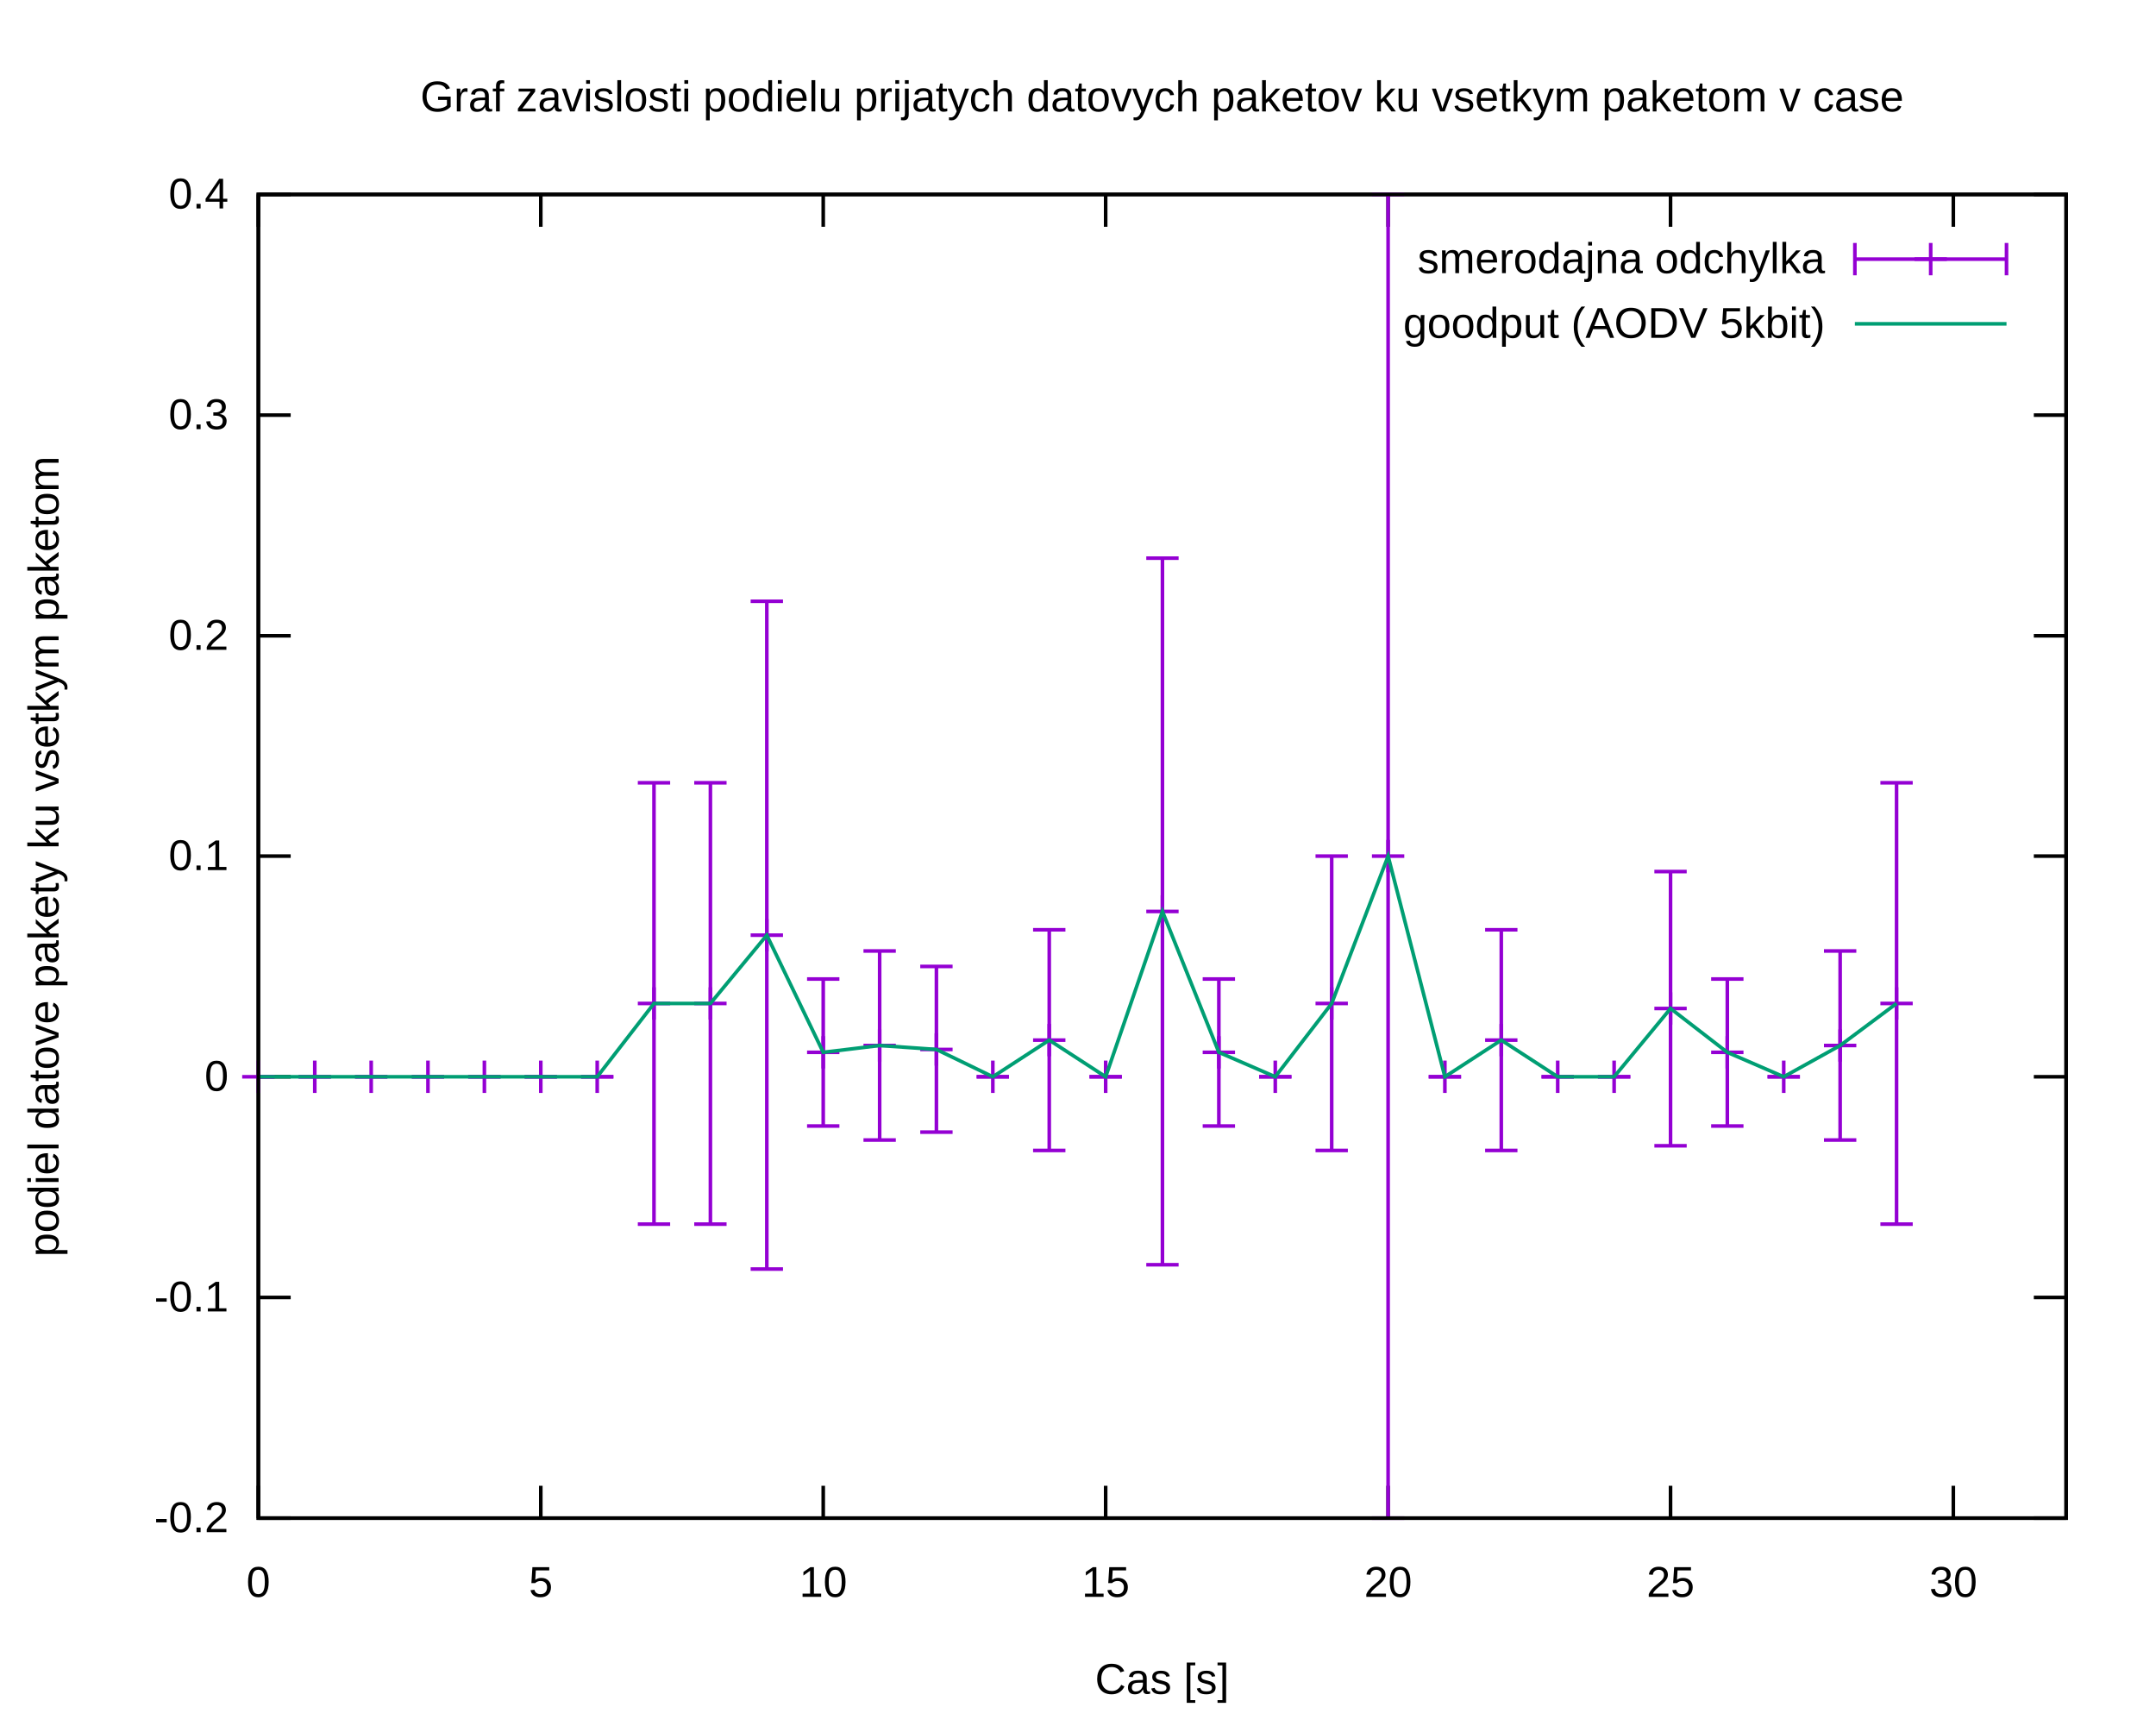
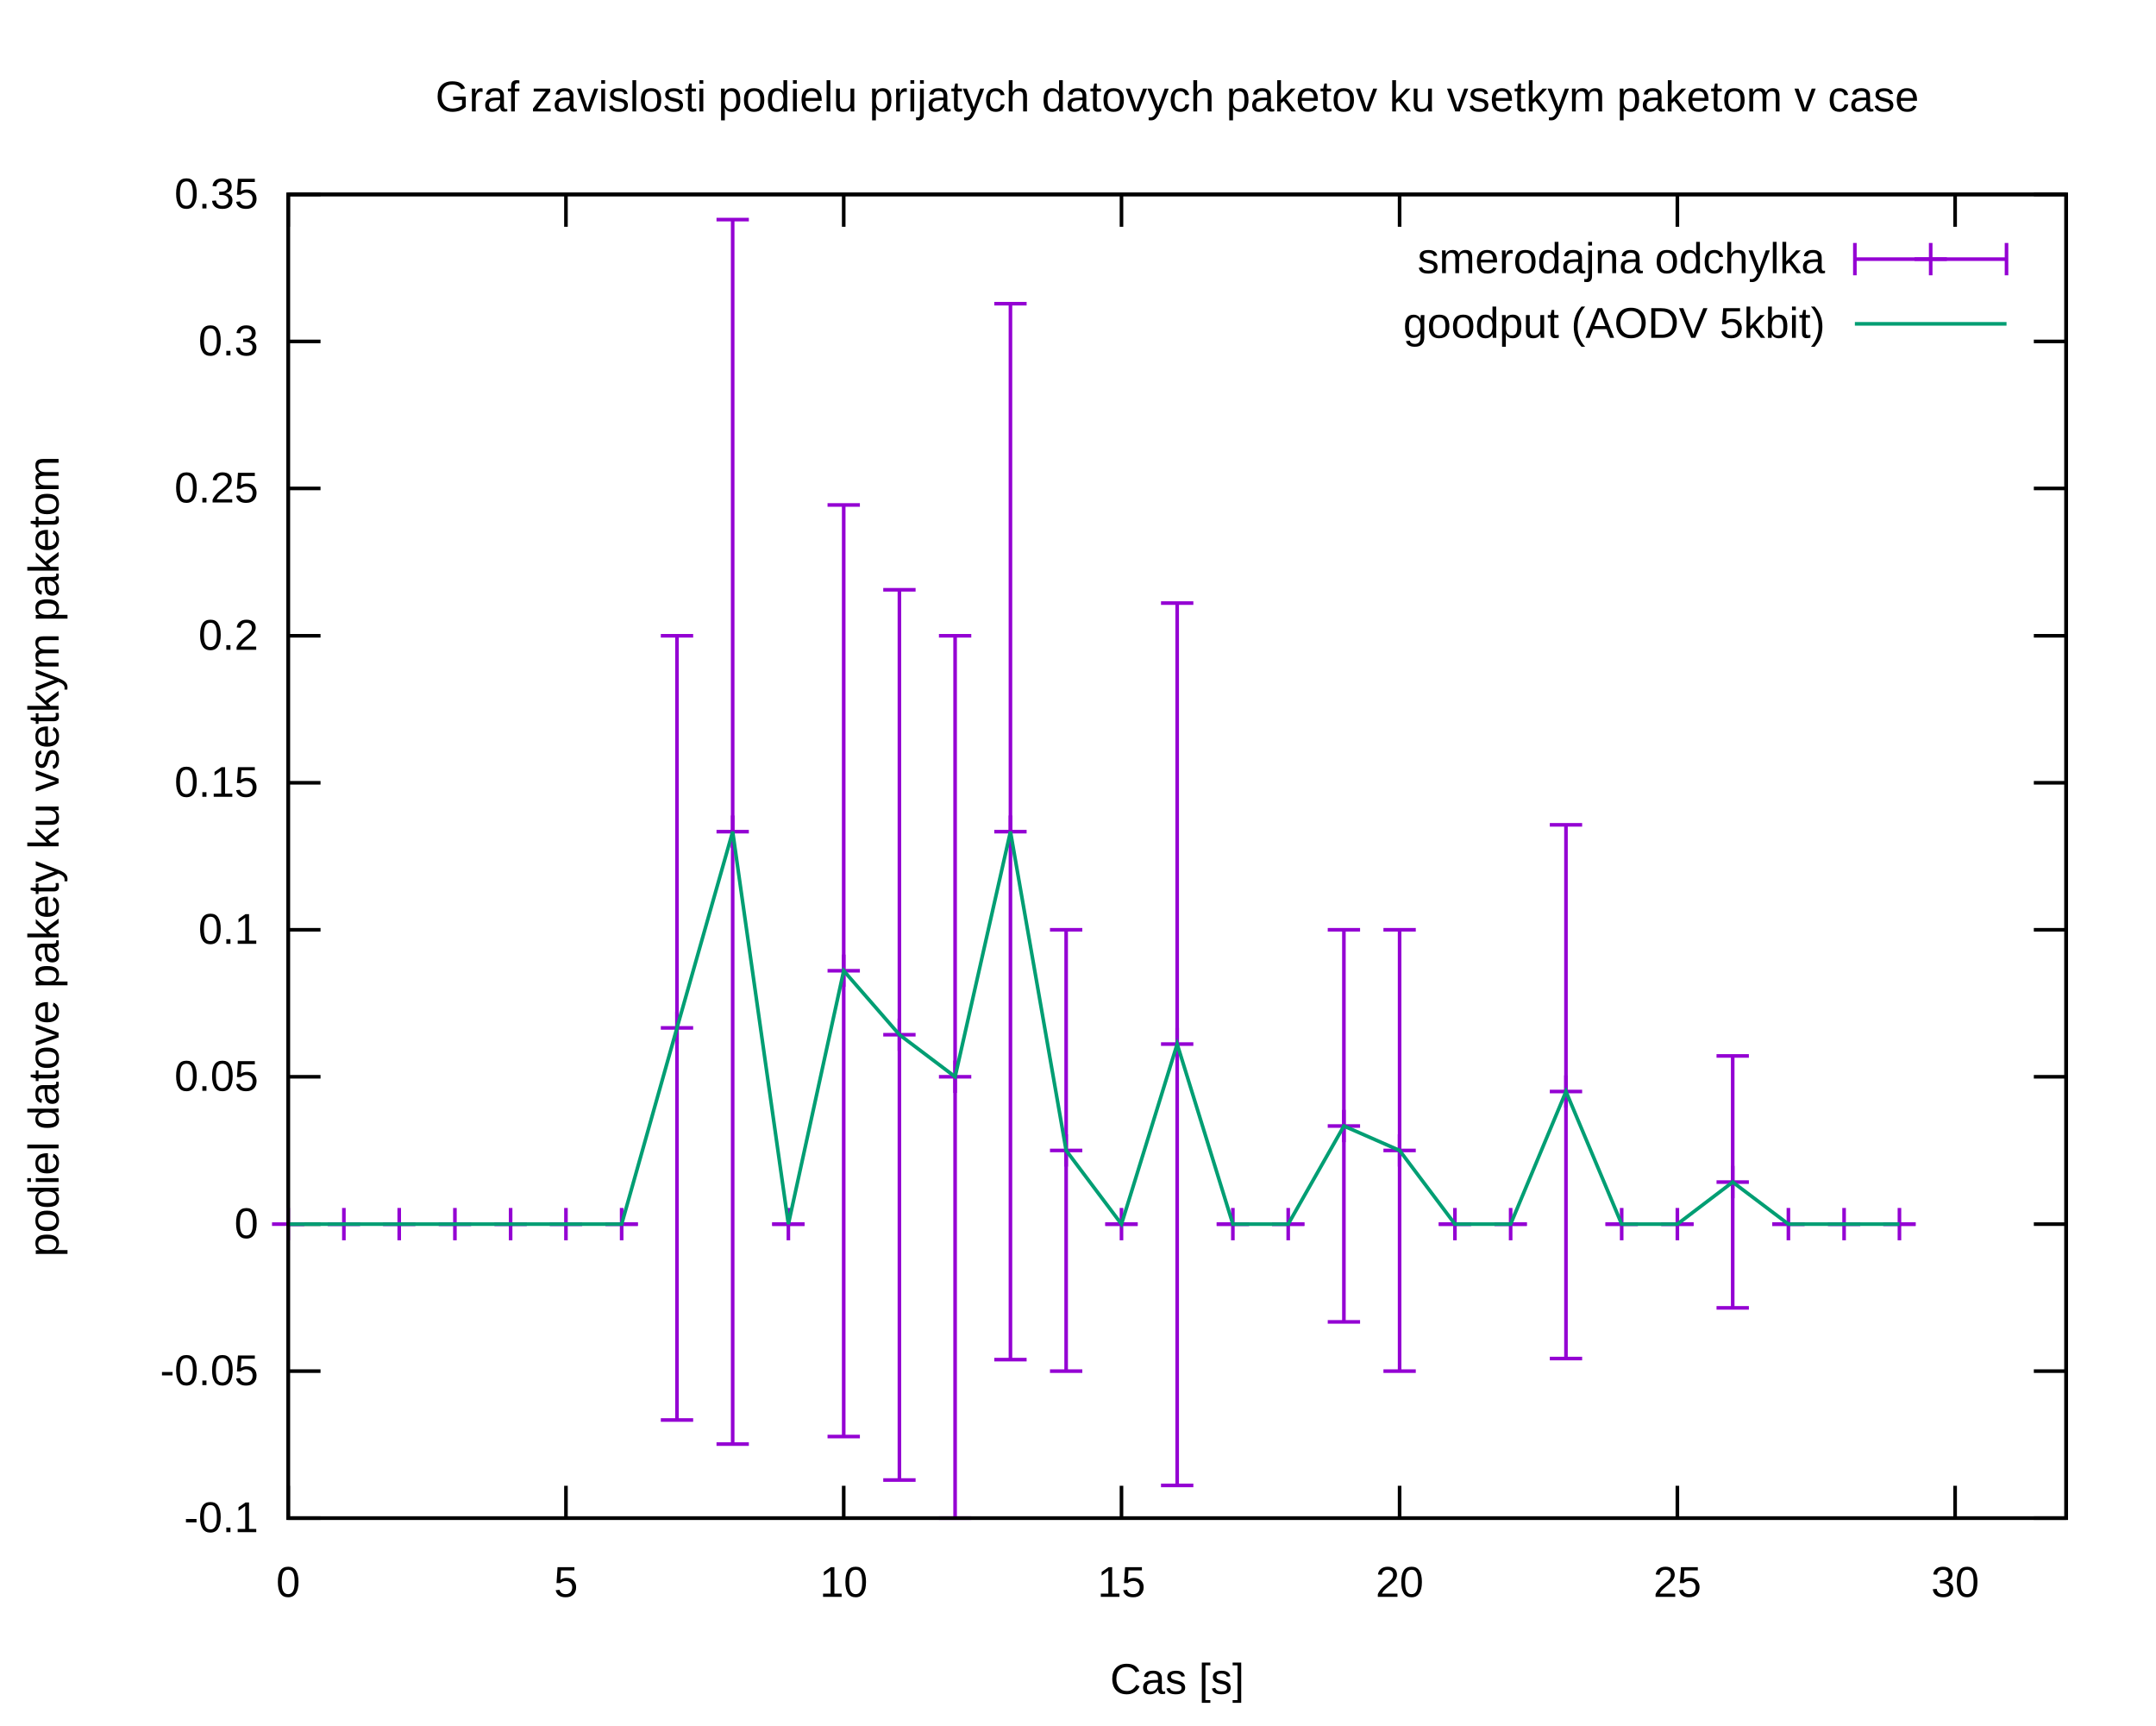
<svg xmlns="http://www.w3.org/2000/svg" xmlns:xlink="http://www.w3.org/1999/xlink" width="600" height="480" viewBox="0 0 600 480">
  <g id="gnuplot_canvas">
    <rect x="0" y="0" width="600" height="480" fill="none" />
    <defs>
      <circle id="gpDot" r="0.5" stroke-width="0.5" stroke="currentColor" />
      <path id="gpPt0" stroke-width="0.222" stroke="currentColor" d="M-1,0 h2 M0,-1 v2" />
      <path id="gpPt1" stroke-width="0.222" stroke="currentColor" d="M-1,-1 L1,1 M1,-1 L-1,1" />
      <path id="gpPt2" stroke-width="0.222" stroke="currentColor" d="M-1,0 L1,0 M0,-1 L0,1 M-1,-1 L1,1 M-1,1 L1,-1" />
      <rect id="gpPt3" stroke-width="0.222" stroke="currentColor" x="-1" y="-1" width="2" height="2" />
      <rect id="gpPt4" stroke-width="0.222" stroke="currentColor" fill="currentColor" x="-1" y="-1" width="2" height="2" />
      <circle id="gpPt5" stroke-width="0.222" stroke="currentColor" cx="0" cy="0" r="1" />
      <use xlink:href="#gpPt5" id="gpPt6" fill="currentColor" stroke="none" />
      <path id="gpPt7" stroke-width="0.222" stroke="currentColor" d="M0,-1.33 L-1.33,0.67 L1.33,0.67 z" />
      <use xlink:href="#gpPt7" id="gpPt8" fill="currentColor" stroke="none" />
      <use xlink:href="#gpPt7" id="gpPt9" stroke="currentColor" transform="rotate(180)" />
      <use xlink:href="#gpPt9" id="gpPt10" fill="currentColor" stroke="none" />
      <use xlink:href="#gpPt3" id="gpPt11" stroke="currentColor" transform="rotate(45)" />
      <use xlink:href="#gpPt11" id="gpPt12" fill="currentColor" stroke="none" />
      <path id="gpPt13" stroke-width="0.222" stroke="currentColor" d="M0,1.330 L1.265,0.411 L0.782,-1.067 L-0.782,-1.076 L-1.265,0.411 z" />
      <use xlink:href="#gpPt13" id="gpPt14" fill="currentColor" stroke="none" />
      <filter id="textbox" filterUnits="objectBoundingBox" x="0" y="0" height="1" width="1">
        <feFlood flood-color="white" flood-opacity="1" result="bgnd" />
        <feComposite in="SourceGraphic" in2="bgnd" operator="atop" />
      </filter>
      <filter id="greybox" filterUnits="objectBoundingBox" x="0" y="0" height="1" width="1">
        <feFlood flood-color="lightgrey" flood-opacity="1" result="grey" />
        <feComposite in="SourceGraphic" in2="grey" operator="atop" />
      </filter>
    </defs>
    <g fill="none" color="white" stroke="currentColor" stroke-width="1.00" stroke-linecap="butt" stroke-linejoin="miter">
</g>
    <g fill="none" color="black" stroke="currentColor" stroke-width="1.00" stroke-linecap="butt" stroke-linejoin="miter">
-       <path stroke="black" d="M71.9,422.4 L80.9,422.4 M575.0,422.4 L566.0,422.4  " />
-       <g transform="translate(63.6,426.3)" stroke="none" fill="black" font-family="Arial" font-size="12.00" text-anchor="end">
-         <text>
-           <tspan font-family="Arial">-0.2</tspan>
-         </text>
-       </g>
-     </g>
-     <g fill="none" color="black" stroke="currentColor" stroke-width="1.00" stroke-linecap="butt" stroke-linejoin="miter">
-       <path stroke="black" d="M71.9,361.0 L80.9,361.0 M575.0,361.0 L566.0,361.0  " />
-       <g transform="translate(63.6,364.9)" stroke="none" fill="black" font-family="Arial" font-size="12.00" text-anchor="end">
+       <path stroke="black" d="M80.2,422.4 L89.2,422.4 M575.0,422.4 L566.0,422.4  " />
+       <g transform="translate(71.9,426.3)" stroke="none" fill="black" font-family="Arial" font-size="12.00" text-anchor="end">
        <text>
          <tspan font-family="Arial">-0.1</tspan>
        </text>
      </g>
    </g>
    <g fill="none" color="black" stroke="currentColor" stroke-width="1.00" stroke-linecap="butt" stroke-linejoin="miter">
-       <path stroke="black" d="M71.9,299.6 L80.9,299.6 M575.0,299.6 L566.0,299.6  " />
-       <g transform="translate(63.6,303.5)" stroke="none" fill="black" font-family="Arial" font-size="12.00" text-anchor="end">
+       <path stroke="black" d="M80.2,381.5 L89.2,381.5 M575.0,381.5 L566.0,381.5  " />
+       <g transform="translate(71.9,385.4)" stroke="none" fill="black" font-family="Arial" font-size="12.00" text-anchor="end">
+         <text>
+           <tspan font-family="Arial">-0.05</tspan>
+         </text>
+       </g>
+     </g>
+     <g fill="none" color="black" stroke="currentColor" stroke-width="1.00" stroke-linecap="butt" stroke-linejoin="miter">
+       <path stroke="black" d="M80.2,340.6 L89.2,340.6 M575.0,340.6 L566.0,340.6  " />
+       <g transform="translate(71.9,344.5)" stroke="none" fill="black" font-family="Arial" font-size="12.00" text-anchor="end">
        <text>
          <tspan font-family="Arial"> 0</tspan>
        </text>
      </g>
    </g>
    <g fill="none" color="black" stroke="currentColor" stroke-width="1.00" stroke-linecap="butt" stroke-linejoin="miter">
-       <path stroke="black" d="M71.9,238.2 L80.9,238.2 M575.0,238.2 L566.0,238.2  " />
-       <g transform="translate(63.6,242.1)" stroke="none" fill="black" font-family="Arial" font-size="12.00" text-anchor="end">
+       <path stroke="black" d="M80.2,299.6 L89.2,299.6 M575.0,299.6 L566.0,299.6  " />
+       <g transform="translate(71.9,303.5)" stroke="none" fill="black" font-family="Arial" font-size="12.00" text-anchor="end">
+         <text>
+           <tspan font-family="Arial"> 0.05</tspan>
+         </text>
+       </g>
+     </g>
+     <g fill="none" color="black" stroke="currentColor" stroke-width="1.00" stroke-linecap="butt" stroke-linejoin="miter">
+       <path stroke="black" d="M80.2,258.7 L89.2,258.7 M575.0,258.7 L566.0,258.7  " />
+       <g transform="translate(71.9,262.6)" stroke="none" fill="black" font-family="Arial" font-size="12.00" text-anchor="end">
        <text>
          <tspan font-family="Arial"> 0.1</tspan>
        </text>
      </g>
    </g>
    <g fill="none" color="black" stroke="currentColor" stroke-width="1.00" stroke-linecap="butt" stroke-linejoin="miter">
-       <path stroke="black" d="M71.9,176.9 L80.9,176.9 M575.0,176.9 L566.0,176.9  " />
-       <g transform="translate(63.6,180.8)" stroke="none" fill="black" font-family="Arial" font-size="12.00" text-anchor="end">
+       <path stroke="black" d="M80.2,217.8 L89.2,217.8 M575.0,217.8 L566.0,217.8  " />
+       <g transform="translate(71.9,221.7)" stroke="none" fill="black" font-family="Arial" font-size="12.00" text-anchor="end">
+         <text>
+           <tspan font-family="Arial"> 0.15</tspan>
+         </text>
+       </g>
+     </g>
+     <g fill="none" color="black" stroke="currentColor" stroke-width="1.00" stroke-linecap="butt" stroke-linejoin="miter">
+       <path stroke="black" d="M80.2,176.9 L89.2,176.9 M575.0,176.9 L566.0,176.9  " />
+       <g transform="translate(71.9,180.8)" stroke="none" fill="black" font-family="Arial" font-size="12.00" text-anchor="end">
        <text>
          <tspan font-family="Arial"> 0.2</tspan>
        </text>
      </g>
    </g>
    <g fill="none" color="black" stroke="currentColor" stroke-width="1.00" stroke-linecap="butt" stroke-linejoin="miter">
-       <path stroke="black" d="M71.9,115.5 L80.9,115.5 M575.0,115.5 L566.0,115.5  " />
-       <g transform="translate(63.6,119.4)" stroke="none" fill="black" font-family="Arial" font-size="12.00" text-anchor="end">
+       <path stroke="black" d="M80.2,135.9 L89.2,135.9 M575.0,135.9 L566.0,135.9  " />
+       <g transform="translate(71.9,139.8)" stroke="none" fill="black" font-family="Arial" font-size="12.00" text-anchor="end">
+         <text>
+           <tspan font-family="Arial"> 0.25</tspan>
+         </text>
+       </g>
+     </g>
+     <g fill="none" color="black" stroke="currentColor" stroke-width="1.00" stroke-linecap="butt" stroke-linejoin="miter">
+       <path stroke="black" d="M80.2,95.0 L89.2,95.0 M575.0,95.0 L566.0,95.0  " />
+       <g transform="translate(71.9,98.9)" stroke="none" fill="black" font-family="Arial" font-size="12.00" text-anchor="end">
        <text>
          <tspan font-family="Arial"> 0.3</tspan>
        </text>
      </g>
    </g>
    <g fill="none" color="black" stroke="currentColor" stroke-width="1.00" stroke-linecap="butt" stroke-linejoin="miter">
-       <path stroke="black" d="M71.9,54.1 L80.9,54.1 M575.0,54.1 L566.0,54.1  " />
-       <g transform="translate(63.6,58.0)" stroke="none" fill="black" font-family="Arial" font-size="12.00" text-anchor="end">
-         <text>
-           <tspan font-family="Arial"> 0.4</tspan>
-         </text>
-       </g>
-     </g>
-     <g fill="none" color="black" stroke="currentColor" stroke-width="1.00" stroke-linecap="butt" stroke-linejoin="miter">
-       <path stroke="black" d="M71.9,422.4 L71.9,413.4 M71.9,54.1 L71.9,63.1  " />
-       <g transform="translate(71.9,444.3)" stroke="none" fill="black" font-family="Arial" font-size="12.00" text-anchor="middle">
+       <path stroke="black" d="M80.2,54.1 L89.2,54.1 M575.0,54.1 L566.0,54.1  " />
+       <g transform="translate(71.9,58.0)" stroke="none" fill="black" font-family="Arial" font-size="12.00" text-anchor="end">
+         <text>
+           <tspan font-family="Arial"> 0.35</tspan>
+         </text>
+       </g>
+     </g>
+     <g fill="none" color="black" stroke="currentColor" stroke-width="1.00" stroke-linecap="butt" stroke-linejoin="miter">
+       <path stroke="black" d="M80.2,422.4 L80.2,413.4 M80.2,54.1 L80.2,63.1  " />
+       <g transform="translate(80.2,444.3)" stroke="none" fill="black" font-family="Arial" font-size="12.00" text-anchor="middle">
        <text>
          <tspan font-family="Arial"> 0</tspan>
        </text>
      </g>
    </g>
    <g fill="none" color="black" stroke="currentColor" stroke-width="1.00" stroke-linecap="butt" stroke-linejoin="miter">
-       <path stroke="black" d="M150.5,422.4 L150.5,413.4 M150.5,54.1 L150.5,63.1  " />
-       <g transform="translate(150.5,444.3)" stroke="none" fill="black" font-family="Arial" font-size="12.00" text-anchor="middle">
+       <path stroke="black" d="M157.5,422.4 L157.5,413.4 M157.5,54.1 L157.5,63.1  " />
+       <g transform="translate(157.5,444.3)" stroke="none" fill="black" font-family="Arial" font-size="12.00" text-anchor="middle">
        <text>
          <tspan font-family="Arial"> 5</tspan>
        </text>
      </g>
    </g>
    <g fill="none" color="black" stroke="currentColor" stroke-width="1.00" stroke-linecap="butt" stroke-linejoin="miter">
-       <path stroke="black" d="M229.1,422.4 L229.1,413.4 M229.1,54.1 L229.1,63.1  " />
-       <g transform="translate(229.1,444.3)" stroke="none" fill="black" font-family="Arial" font-size="12.00" text-anchor="middle">
+       <path stroke="black" d="M234.8,422.4 L234.8,413.4 M234.8,54.1 L234.8,63.1  " />
+       <g transform="translate(234.8,444.3)" stroke="none" fill="black" font-family="Arial" font-size="12.00" text-anchor="middle">
        <text>
          <tspan font-family="Arial"> 10</tspan>
        </text>
      </g>
    </g>
    <g fill="none" color="black" stroke="currentColor" stroke-width="1.00" stroke-linecap="butt" stroke-linejoin="miter">
-       <path stroke="black" d="M307.7,422.4 L307.7,413.4 M307.7,54.1 L307.7,63.1  " />
-       <g transform="translate(307.7,444.3)" stroke="none" fill="black" font-family="Arial" font-size="12.00" text-anchor="middle">
+       <path stroke="black" d="M312.1,422.4 L312.1,413.4 M312.1,54.1 L312.1,63.1  " />
+       <g transform="translate(312.1,444.3)" stroke="none" fill="black" font-family="Arial" font-size="12.00" text-anchor="middle">
        <text>
          <tspan font-family="Arial"> 15</tspan>
        </text>
      </g>
    </g>
    <g fill="none" color="black" stroke="currentColor" stroke-width="1.00" stroke-linecap="butt" stroke-linejoin="miter">
-       <path stroke="black" d="M386.3,422.4 L386.3,413.4 M386.3,54.1 L386.3,63.1  " />
-       <g transform="translate(386.3,444.3)" stroke="none" fill="black" font-family="Arial" font-size="12.00" text-anchor="middle">
+       <path stroke="black" d="M389.5,422.4 L389.5,413.4 M389.5,54.1 L389.5,63.1  " />
+       <g transform="translate(389.5,444.3)" stroke="none" fill="black" font-family="Arial" font-size="12.00" text-anchor="middle">
        <text>
          <tspan font-family="Arial"> 20</tspan>
        </text>
      </g>
    </g>
    <g fill="none" color="black" stroke="currentColor" stroke-width="1.00" stroke-linecap="butt" stroke-linejoin="miter">
-       <path stroke="black" d="M464.9,422.4 L464.9,413.4 M464.9,54.1 L464.9,63.1  " />
-       <g transform="translate(464.9,444.3)" stroke="none" fill="black" font-family="Arial" font-size="12.00" text-anchor="middle">
+       <path stroke="black" d="M466.8,422.4 L466.8,413.4 M466.8,54.1 L466.8,63.1  " />
+       <g transform="translate(466.8,444.3)" stroke="none" fill="black" font-family="Arial" font-size="12.00" text-anchor="middle">
        <text>
          <tspan font-family="Arial"> 25</tspan>
        </text>
      </g>
    </g>
    <g fill="none" color="black" stroke="currentColor" stroke-width="1.00" stroke-linecap="butt" stroke-linejoin="miter">
-       <path stroke="black" d="M543.6,422.4 L543.6,413.4 M543.6,54.1 L543.6,63.1  " />
-       <g transform="translate(543.6,444.3)" stroke="none" fill="black" font-family="Arial" font-size="12.00" text-anchor="middle">
+       <path stroke="black" d="M544.1,422.4 L544.1,413.4 M544.1,54.1 L544.1,63.1  " />
+       <g transform="translate(544.1,444.3)" stroke="none" fill="black" font-family="Arial" font-size="12.00" text-anchor="middle">
        <text>
          <tspan font-family="Arial"> 30</tspan>
        </text>
      </g>
    </g>
    <g fill="none" color="black" stroke="currentColor" stroke-width="1.00" stroke-linecap="butt" stroke-linejoin="miter">
</g>
    <g fill="none" color="black" stroke="currentColor" stroke-width="1.00" stroke-linecap="butt" stroke-linejoin="miter">
-       <path stroke="black" d="M71.9,54.1 L71.9,422.4 L575.0,422.4 L575.0,54.1 L71.9,54.1 Z  " />
+       <path stroke="black" d="M80.2,54.1 L80.2,422.4 L575.0,422.4 L575.0,54.1 L80.2,54.1 Z  " />
    </g>
    <g fill="none" color="black" stroke="currentColor" stroke-width="1.00" stroke-linecap="butt" stroke-linejoin="miter">
      <g transform="translate(16.3,238.3) rotate(270)" stroke="none" fill="black" font-family="Arial" font-size="12.00" text-anchor="middle">
        <text>
          <tspan font-family="Arial">podiel datove pakety ku vsetkym paketom</tspan>
        </text>
      </g>
    </g>
    <g fill="none" color="black" stroke="currentColor" stroke-width="1.00" stroke-linecap="butt" stroke-linejoin="miter">
-       <g transform="translate(323.4,471.3)" stroke="none" fill="black" font-family="Arial" font-size="12.00" text-anchor="middle">
+       <g transform="translate(327.6,471.3)" stroke="none" fill="black" font-family="Arial" font-size="12.00" text-anchor="middle">
        <text>
          <tspan font-family="Arial">Cas [s]</tspan>
        </text>
      </g>
    </g>
    <g fill="none" color="black" stroke="currentColor" stroke-width="1.00" stroke-linecap="butt" stroke-linejoin="miter">
-       <g transform="translate(323.4,31.0)" stroke="none" fill="black" font-family="Arial" font-size="12.00" text-anchor="middle">
+       <g transform="translate(327.6,31.0)" stroke="none" fill="black" font-family="Arial" font-size="12.00" text-anchor="middle">
        <text>
          <tspan font-family="Arial">Graf zavislosti podielu prijatych datovych paketov ku vsetkym paketom v case</tspan>
        </text>
      </g>
    </g>
    <g id="gnuplot_plot_1">
      <g fill="none" color="black" stroke="currentColor" stroke-width="1.00" stroke-linecap="butt" stroke-linejoin="miter">
        <g transform="translate(507.9,76.0)" stroke="none" fill="black" font-family="Arial" font-size="12.00" text-anchor="end">
          <text>
            <tspan font-family="Arial">smerodajna odchylka</tspan>
          </text>
        </g>
      </g>
      <g fill="none" color="black" stroke="currentColor" stroke-width="1.00" stroke-linecap="butt" stroke-linejoin="miter">
-         <path stroke="rgb(148,   0, 211)" d="M516.2,72.1 L558.4,72.1 M516.2,67.6 L516.2,76.6 M558.4,67.6 L558.4,76.6 M71.9,299.6 L76.4,299.6   M71.9,299.6 L76.4,299.6 M87.6,299.6 M83.1,299.6 L92.1,299.6 M83.1,299.6 L92.1,299.6 M103.3,299.6   M98.8,299.6 L107.8,299.6 M98.8,299.6 L107.8,299.6 M119.1,299.6 M114.6,299.6 L123.6,299.6 M114.6,299.6   L123.6,299.6 M134.8,299.6 M130.3,299.6 L139.3,299.6 M130.3,299.6 L139.3,299.6 M150.5,299.6 M146.0,299.6   L155.0,299.6 M146.0,299.6 L155.0,299.6 M166.2,299.6 M161.7,299.6 L170.7,299.6 M161.7,299.6 L170.7,299.6   M182.0,340.6 L182.0,217.8 M177.5,340.6 L186.5,340.6 M177.5,217.8 L186.5,217.8 M197.7,340.6 L197.7,217.8   M193.2,340.6 L202.2,340.6 M193.2,217.8 L202.2,217.8 M213.4,353.1 L213.4,167.3 M208.9,353.1 L217.9,353.1   M208.9,167.3 L217.9,167.3 M229.1,313.3 L229.1,272.4 M224.6,313.3 L233.6,313.3 M224.6,272.4 L233.6,272.4   M244.8,317.2 L244.8,264.6 M240.3,317.2 L249.3,317.2 M240.3,264.6 L249.3,264.6 M260.6,315.0 L260.6,268.9   M256.1,315.0 L265.1,315.0 M256.1,268.9 L265.1,268.9 M276.3,299.6 M271.8,299.6 L280.8,299.6 M271.8,299.6   L280.8,299.6 M292.0,320.1 L292.0,258.7 M287.5,320.1 L296.5,320.1 M287.5,258.7 L296.5,258.7 M307.7,299.6   M303.2,299.6 L312.2,299.6 M303.2,299.6 L312.2,299.6 M323.5,351.9 L323.5,155.3 M319.0,351.9 L328.0,351.9   M319.0,155.3 L328.0,155.3 M339.2,313.3 L339.2,272.4 M334.7,313.3 L343.7,313.3 M334.7,272.4 L343.7,272.4   M354.9,299.6 M350.4,299.6 L359.4,299.6 M350.4,299.6 L359.4,299.6 M370.6,320.1 L370.6,238.2 M366.1,320.1   L375.1,320.1 M366.1,238.2 L375.1,238.2 M386.3,422.4 L386.3,54.1 M381.8,422.4 L390.8,422.4 M381.8,54.1   L390.8,54.1 M402.1,299.6 M397.6,299.6 L406.6,299.6 M397.6,299.6 L406.6,299.6 M417.8,320.1 L417.8,258.7   M413.3,320.1 L422.3,320.1 M413.3,258.7 L422.3,258.7 M433.5,299.6 M429.0,299.6 L438.0,299.6 M429.0,299.6   L438.0,299.6 M449.2,299.6 M444.7,299.6 L453.7,299.6 M444.7,299.6 L453.7,299.6 M464.9,318.8 L464.9,242.5   M460.4,318.8 L469.4,318.8 M460.4,242.5 L469.4,242.5 M480.7,313.3 L480.7,272.4 M476.2,313.3 L485.2,313.3   M476.2,272.4 L485.2,272.4 M496.4,299.6 M491.9,299.6 L500.9,299.6 M491.9,299.6 L500.9,299.6 M512.1,317.2   L512.1,264.6 M507.6,317.2 L516.6,317.2 M507.6,264.6 L516.6,264.6 M527.8,340.6 L527.8,217.8 M523.3,340.6   L532.3,340.6 M523.3,217.8 L532.3,217.8  " />
-         <use xlink:href="#gpPt0" transform="translate(71.9,299.6) scale(4.50)" color="rgb(148,   0, 211)" />
-         <use xlink:href="#gpPt0" transform="translate(87.6,299.6) scale(4.50)" color="rgb(148,   0, 211)" />
-         <use xlink:href="#gpPt0" transform="translate(103.3,299.6) scale(4.50)" color="rgb(148,   0, 211)" />
-         <use xlink:href="#gpPt0" transform="translate(119.1,299.6) scale(4.50)" color="rgb(148,   0, 211)" />
-         <use xlink:href="#gpPt0" transform="translate(134.8,299.6) scale(4.50)" color="rgb(148,   0, 211)" />
-         <use xlink:href="#gpPt0" transform="translate(150.5,299.6) scale(4.50)" color="rgb(148,   0, 211)" />
-         <use xlink:href="#gpPt0" transform="translate(166.2,299.6) scale(4.50)" color="rgb(148,   0, 211)" />
-         <use xlink:href="#gpPt0" transform="translate(182.0,279.2) scale(4.50)" color="rgb(148,   0, 211)" />
-         <use xlink:href="#gpPt0" transform="translate(197.7,279.2) scale(4.50)" color="rgb(148,   0, 211)" />
-         <use xlink:href="#gpPt0" transform="translate(213.4,260.2) scale(4.50)" color="rgb(148,   0, 211)" />
-         <use xlink:href="#gpPt0" transform="translate(229.1,292.8) scale(4.50)" color="rgb(148,   0, 211)" />
-         <use xlink:href="#gpPt0" transform="translate(244.8,290.9) scale(4.50)" color="rgb(148,   0, 211)" />
-         <use xlink:href="#gpPt0" transform="translate(260.6,292.0) scale(4.50)" color="rgb(148,   0, 211)" />
-         <use xlink:href="#gpPt0" transform="translate(276.3,299.6) scale(4.50)" color="rgb(148,   0, 211)" />
-         <use xlink:href="#gpPt0" transform="translate(292.0,289.4) scale(4.50)" color="rgb(148,   0, 211)" />
-         <use xlink:href="#gpPt0" transform="translate(307.7,299.6) scale(4.50)" color="rgb(148,   0, 211)" />
-         <use xlink:href="#gpPt0" transform="translate(323.5,253.6) scale(4.50)" color="rgb(148,   0, 211)" />
-         <use xlink:href="#gpPt0" transform="translate(339.2,292.8) scale(4.50)" color="rgb(148,   0, 211)" />
-         <use xlink:href="#gpPt0" transform="translate(354.9,299.6) scale(4.50)" color="rgb(148,   0, 211)" />
-         <use xlink:href="#gpPt0" transform="translate(370.6,279.2) scale(4.50)" color="rgb(148,   0, 211)" />
-         <use xlink:href="#gpPt0" transform="translate(386.3,238.2) scale(4.50)" color="rgb(148,   0, 211)" />
-         <use xlink:href="#gpPt0" transform="translate(402.1,299.6) scale(4.50)" color="rgb(148,   0, 211)" />
-         <use xlink:href="#gpPt0" transform="translate(417.8,289.4) scale(4.50)" color="rgb(148,   0, 211)" />
-         <use xlink:href="#gpPt0" transform="translate(433.5,299.6) scale(4.50)" color="rgb(148,   0, 211)" />
-         <use xlink:href="#gpPt0" transform="translate(449.2,299.6) scale(4.50)" color="rgb(148,   0, 211)" />
-         <use xlink:href="#gpPt0" transform="translate(464.9,280.6) scale(4.50)" color="rgb(148,   0, 211)" />
-         <use xlink:href="#gpPt0" transform="translate(480.7,292.8) scale(4.50)" color="rgb(148,   0, 211)" />
-         <use xlink:href="#gpPt0" transform="translate(496.4,299.6) scale(4.50)" color="rgb(148,   0, 211)" />
-         <use xlink:href="#gpPt0" transform="translate(512.1,290.9) scale(4.50)" color="rgb(148,   0, 211)" />
-         <use xlink:href="#gpPt0" transform="translate(527.8,279.2) scale(4.50)" color="rgb(148,   0, 211)" />
+         <path stroke="rgb(148,   0, 211)" d="M516.2,72.1 L558.4,72.1 M516.2,67.6 L516.2,76.6 M558.4,67.6 L558.4,76.6 M80.2,340.6 L84.7,340.6   M80.2,340.6 L84.7,340.6 M95.7,340.6 M91.2,340.6 L100.2,340.6 M91.2,340.6 L100.2,340.6 M111.1,340.6   M106.6,340.6 L115.6,340.6 M106.6,340.6 L115.6,340.6 M126.6,340.6 M122.1,340.6 L131.1,340.6 M122.1,340.6   L131.1,340.6 M142.1,340.6 M137.6,340.6 L146.6,340.6 M137.6,340.6 L146.6,340.6 M157.5,340.6 M153.0,340.6   L162.0,340.6 M153.0,340.6 L162.0,340.6 M173.0,340.6 M168.5,340.6 L177.5,340.6 M168.5,340.6 L177.5,340.6   M188.4,395.1 L188.4,176.9 M183.9,395.1 L192.9,395.1 M183.9,176.9 L192.9,176.9 M203.9,401.8 L203.9,61.1   M199.4,401.8 L208.4,401.8 M199.4,61.1 L208.4,61.1 M219.4,340.6 M214.9,340.6 L223.9,340.6 M214.9,340.6   L223.9,340.6 M234.8,399.7 L234.8,140.5 M230.3,399.7 L239.3,399.7 M230.3,140.5 L239.3,140.5 M250.3,411.8   L250.3,164.1 M245.8,411.8 L254.8,411.8 M245.8,164.1 L254.8,164.1 M265.8,422.4 L265.8,176.9 M261.3,422.4   L270.3,422.4 M261.3,176.9 L270.3,176.9 M281.2,378.3 L281.2,84.5 M276.7,378.3 L285.7,378.3 M276.7,84.5   L285.7,84.5 M296.7,381.5 L296.7,258.7 M292.2,381.5 L301.2,381.5 M292.2,258.7 L301.2,258.7 M312.1,340.6   M307.6,340.6 L316.6,340.6 M307.6,340.6 L316.6,340.6 M327.6,413.3 L327.6,167.8 M323.1,413.3 L332.1,413.3   M323.1,167.8 L332.1,167.8 M343.1,340.6 M338.6,340.6 L347.6,340.6 M338.6,340.6 L347.6,340.6 M358.5,340.6   M354.0,340.6 L363.0,340.6 M354.0,340.6 L363.0,340.6 M374.0,367.8 L374.0,258.7 M369.5,367.8 L378.5,367.8   M369.5,258.7 L378.5,258.7 M389.5,381.5 L389.5,258.7 M385.0,381.5 L394.0,381.5 M385.0,258.7 L394.0,258.7   M404.9,340.6 M400.4,340.6 L409.4,340.6 M400.4,340.6 L409.4,340.6 M420.4,340.6 M415.9,340.6 L424.9,340.6   M415.9,340.6 L424.9,340.6 M435.8,378.0 L435.8,229.5 M431.3,378.0 L440.3,378.0 M431.3,229.5 L440.3,229.5   M451.3,340.6 M446.8,340.6 L455.8,340.6 M446.8,340.6 L455.8,340.6 M466.8,340.6 M462.3,340.6 L471.3,340.6   M462.3,340.6 L471.3,340.6 M482.2,363.9 L482.2,293.8 M477.7,363.9 L486.7,363.9 M477.7,293.8 L486.7,293.8   M497.7,340.6 M493.2,340.6 L502.2,340.6 M493.2,340.6 L502.2,340.6 M513.2,340.6 M508.7,340.6 L517.7,340.6   M508.7,340.6 L517.7,340.6 M528.6,340.6 M524.1,340.6 L533.1,340.6 M524.1,340.6 L533.1,340.6  " />
+         <use xlink:href="#gpPt0" transform="translate(80.2,340.6) scale(4.50)" color="rgb(148,   0, 211)" />
+         <use xlink:href="#gpPt0" transform="translate(95.7,340.6) scale(4.50)" color="rgb(148,   0, 211)" />
+         <use xlink:href="#gpPt0" transform="translate(111.1,340.6) scale(4.50)" color="rgb(148,   0, 211)" />
+         <use xlink:href="#gpPt0" transform="translate(126.6,340.6) scale(4.50)" color="rgb(148,   0, 211)" />
+         <use xlink:href="#gpPt0" transform="translate(142.1,340.6) scale(4.50)" color="rgb(148,   0, 211)" />
+         <use xlink:href="#gpPt0" transform="translate(157.5,340.6) scale(4.50)" color="rgb(148,   0, 211)" />
+         <use xlink:href="#gpPt0" transform="translate(173.0,340.6) scale(4.50)" color="rgb(148,   0, 211)" />
+         <use xlink:href="#gpPt0" transform="translate(188.4,286.0) scale(4.50)" color="rgb(148,   0, 211)" />
+         <use xlink:href="#gpPt0" transform="translate(203.9,231.4) scale(4.50)" color="rgb(148,   0, 211)" />
+         <use xlink:href="#gpPt0" transform="translate(219.4,340.6) scale(4.50)" color="rgb(148,   0, 211)" />
+         <use xlink:href="#gpPt0" transform="translate(234.8,270.1) scale(4.50)" color="rgb(148,   0, 211)" />
+         <use xlink:href="#gpPt0" transform="translate(250.3,287.9) scale(4.50)" color="rgb(148,   0, 211)" />
+         <use xlink:href="#gpPt0" transform="translate(265.8,299.6) scale(4.50)" color="rgb(148,   0, 211)" />
+         <use xlink:href="#gpPt0" transform="translate(281.2,231.4) scale(4.50)" color="rgb(148,   0, 211)" />
+         <use xlink:href="#gpPt0" transform="translate(296.7,320.1) scale(4.50)" color="rgb(148,   0, 211)" />
+         <use xlink:href="#gpPt0" transform="translate(312.1,340.6) scale(4.50)" color="rgb(148,   0, 211)" />
+         <use xlink:href="#gpPt0" transform="translate(327.6,290.5) scale(4.50)" color="rgb(148,   0, 211)" />
+         <use xlink:href="#gpPt0" transform="translate(343.1,340.6) scale(4.50)" color="rgb(148,   0, 211)" />
+         <use xlink:href="#gpPt0" transform="translate(358.5,340.6) scale(4.50)" color="rgb(148,   0, 211)" />
+         <use xlink:href="#gpPt0" transform="translate(374.0,313.3) scale(4.50)" color="rgb(148,   0, 211)" />
+         <use xlink:href="#gpPt0" transform="translate(389.5,320.1) scale(4.50)" color="rgb(148,   0, 211)" />
+         <use xlink:href="#gpPt0" transform="translate(404.9,340.6) scale(4.50)" color="rgb(148,   0, 211)" />
+         <use xlink:href="#gpPt0" transform="translate(420.4,340.6) scale(4.50)" color="rgb(148,   0, 211)" />
+         <use xlink:href="#gpPt0" transform="translate(435.8,303.7) scale(4.50)" color="rgb(148,   0, 211)" />
+         <use xlink:href="#gpPt0" transform="translate(451.3,340.6) scale(4.50)" color="rgb(148,   0, 211)" />
+         <use xlink:href="#gpPt0" transform="translate(466.8,340.6) scale(4.50)" color="rgb(148,   0, 211)" />
+         <use xlink:href="#gpPt0" transform="translate(482.2,328.9) scale(4.50)" color="rgb(148,   0, 211)" />
+         <use xlink:href="#gpPt0" transform="translate(497.7,340.6) scale(4.50)" color="rgb(148,   0, 211)" />
+         <use xlink:href="#gpPt0" transform="translate(513.2,340.6) scale(4.50)" color="rgb(148,   0, 211)" />
+         <use xlink:href="#gpPt0" transform="translate(528.6,340.6) scale(4.50)" color="rgb(148,   0, 211)" />
        <use xlink:href="#gpPt0" transform="translate(537.3,72.1) scale(4.50)" color="rgb(148,   0, 211)" />
      </g>
    </g>
    <g id="gnuplot_plot_2">
      <g fill="none" color="black" stroke="currentColor" stroke-width="1.00" stroke-linecap="butt" stroke-linejoin="miter">
        <g transform="translate(507.9,94.0)" stroke="none" fill="black" font-family="Arial" font-size="12.00" text-anchor="end">
          <text>
            <tspan font-family="Arial">goodput (AODV 5kbit)</tspan>
          </text>
        </g>
      </g>
      <g fill="none" color="black" stroke="currentColor" stroke-width="1.00" stroke-linecap="butt" stroke-linejoin="miter">
-         <path stroke="rgb(  0, 158, 115)" d="M516.2,90.1 L558.4,90.1 M71.9,299.6 L87.6,299.6 L103.3,299.6 L119.1,299.6 L134.8,299.6 L150.5,299.6   L166.2,299.6 L182.0,279.2 L197.7,279.2 L213.4,260.2 L229.1,292.8 L244.8,290.9 L260.6,292.0 L276.3,299.6   L292.0,289.4 L307.7,299.6 L323.5,253.6 L339.2,292.8 L354.9,299.6 L370.6,279.2 L386.3,238.2 L402.1,299.6   L417.8,289.4 L433.5,299.6 L449.2,299.6 L464.9,280.6 L480.7,292.8 L496.4,299.6 L512.1,290.9 L527.8,279.2    " />
+         <path stroke="rgb(  0, 158, 115)" d="M516.2,90.1 L558.4,90.1 M80.2,340.6 L95.7,340.6 L111.1,340.6 L126.6,340.6 L142.1,340.6 L157.5,340.6   L173.0,340.6 L188.4,286.0 L203.9,231.4 L219.4,340.6 L234.8,270.1 L250.3,287.9 L265.8,299.6 L281.2,231.4   L296.7,320.1 L312.1,340.6 L327.6,290.5 L343.1,340.6 L358.5,340.6 L374.0,313.3 L389.5,320.1 L404.9,340.6   L420.4,340.6 L435.8,303.7 L451.3,340.6 L466.8,340.6 L482.2,328.9 L497.7,340.6 L513.2,340.6 L528.6,340.6    " />
      </g>
    </g>
    <g fill="none" color="white" stroke="rgb(  0, 158, 115)" stroke-width="2.00" stroke-linecap="butt" stroke-linejoin="miter">
</g>
    <g fill="none" color="black" stroke="currentColor" stroke-width="2.00" stroke-linecap="butt" stroke-linejoin="miter">
</g>
    <g fill="none" color="black" stroke="black" stroke-width="1.00" stroke-linecap="butt" stroke-linejoin="miter">
</g>
    <g fill="none" color="black" stroke="currentColor" stroke-width="1.00" stroke-linecap="butt" stroke-linejoin="miter">
-       <path stroke="black" d="M71.9,54.1 L71.9,422.4 L575.0,422.4 L575.0,54.1 L71.9,54.1 Z  " />
+       <path stroke="black" d="M80.2,54.1 L80.2,422.4 L575.0,422.4 L575.0,54.1 L80.2,54.1 Z  " />
    </g>
    <g fill="none" color="black" stroke="currentColor" stroke-width="1.00" stroke-linecap="butt" stroke-linejoin="miter">
</g>
  </g>
</svg>
